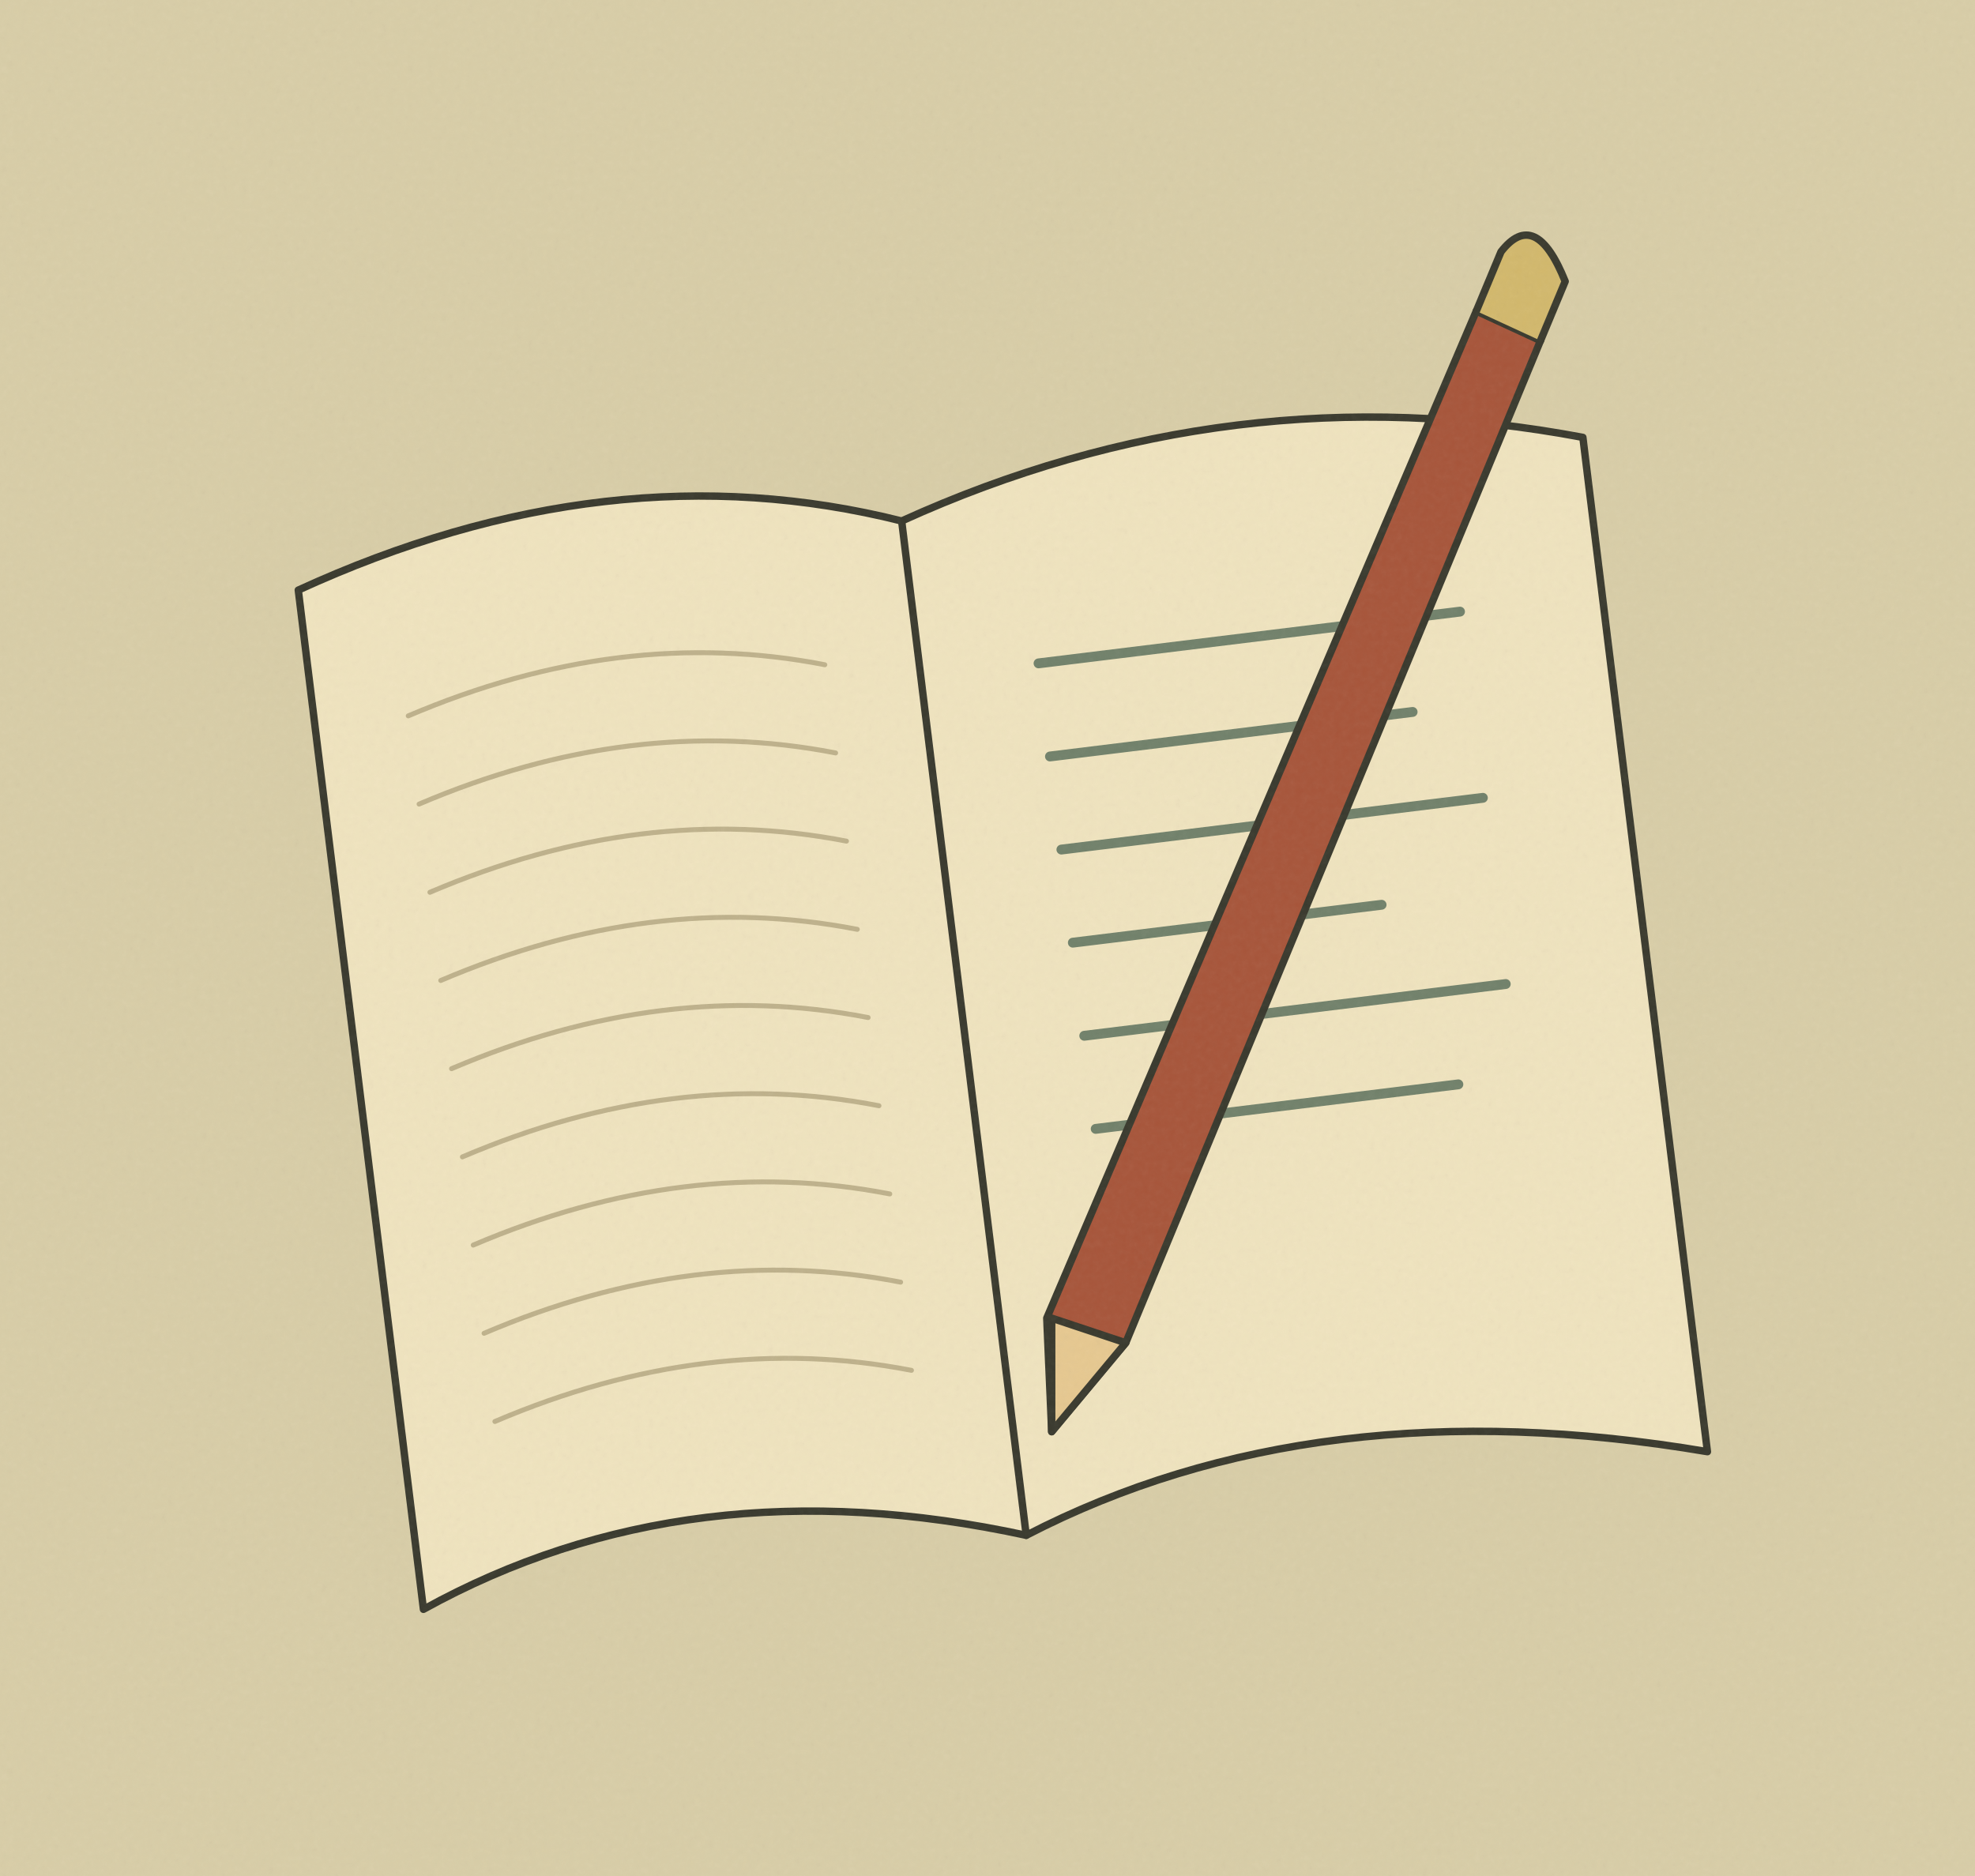
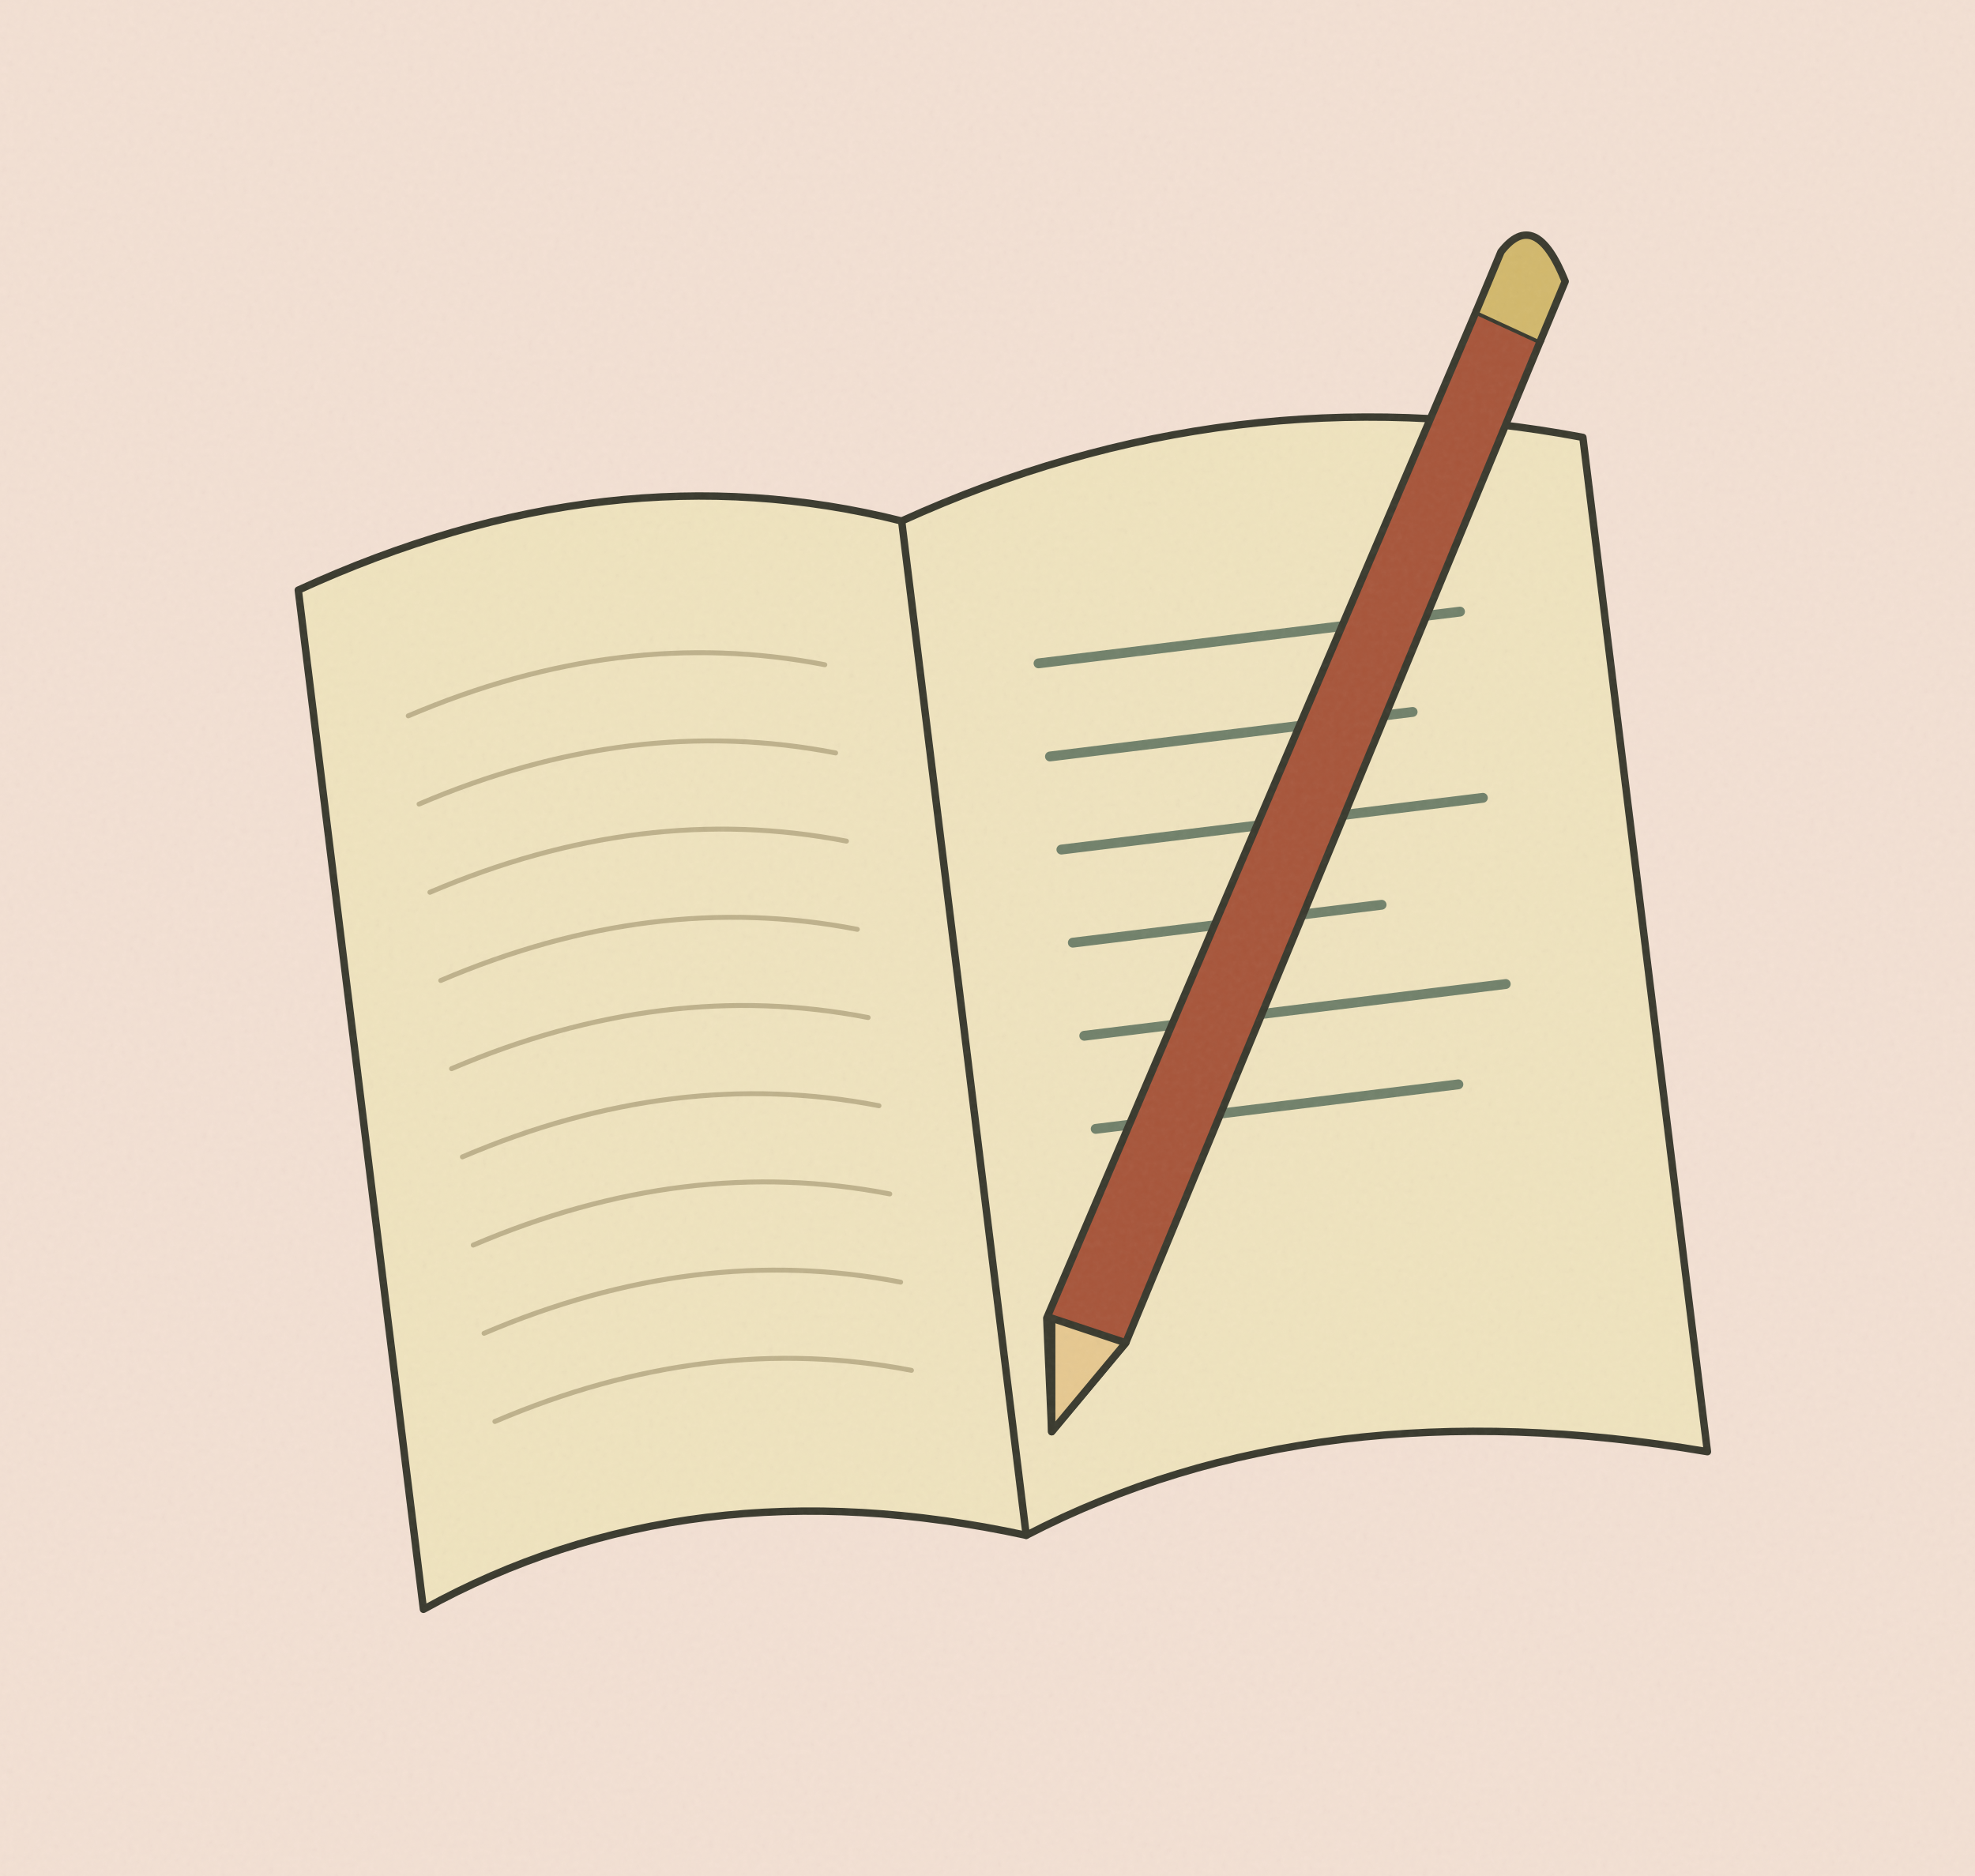
<svg xmlns="http://www.w3.org/2000/svg" viewBox="0 0 400 380">
  <defs>
    <pattern id="fine" width="5" height="5" patternUnits="userSpaceOnUse">
      <path d="M0 0l5 5" stroke="#231e17" opacity=".1" stroke-width=".5" />
    </pattern>
    <filter id="grain">
      <feTurbulence type="fractalNoise" baseFrequency=".74" numOctaves="3" stitchTiles="stitch" />
      <feColorMatrix type="saturate" values="0" />
      <feComponentTransfer>
        <feFuncA type="linear" slope=".065" />
      </feComponentTransfer>
      <feBlend in="SourceGraphic" mode="multiply" />
    </filter>
  </defs>
-   <rect width="400" height="380" fill="#d8cda7" />
+   <rect width="400" height="380" fill="#f3e0d3" />
  <g stroke="#39392d" stroke-width="1.5" stroke-linejoin="round" stroke-linecap="round">
    <g transform="rotate(-7 185 207)">
      <path d="M72 105q66-21 123 1 70-22 139 0v207q-77-23-139 0-66-23-123 0z" fill="#efe3be" />
      <path d="M195 106v207" fill="none" />
      <path d="M91 133q45-13 85 0m-85 18q45-13 85 0m-85 18q45-13 85 0m-85 18q45-13 85 0m-85 18q45-13 85 0m-85 18q45-13 85 0m-85 18q45-13 85 0m-85 18q45-13 85 0m-85 18q45-13 85 0" stroke="#beb18b" stroke-width="1" fill="none" />
      <path d="M219 138h86m-86 19h74m-74 19h86m-86 19h63m-63 19h86m-86 19h74" stroke="#71816a" stroke-width="2" />
    </g>
    <path d="M299 63l13 6-84 203-15 18-1-23z" fill="#a7553a" />
    <path d="M213 267l15 5-15 18z" fill="#e6c890" />
    <path d="M299 63l5-12q7-9 13 6l-5 12" fill="#d2b86c" />
  </g>
  <rect width="400" height="380" fill="transparent" filter="url(#grain)" />
</svg>
